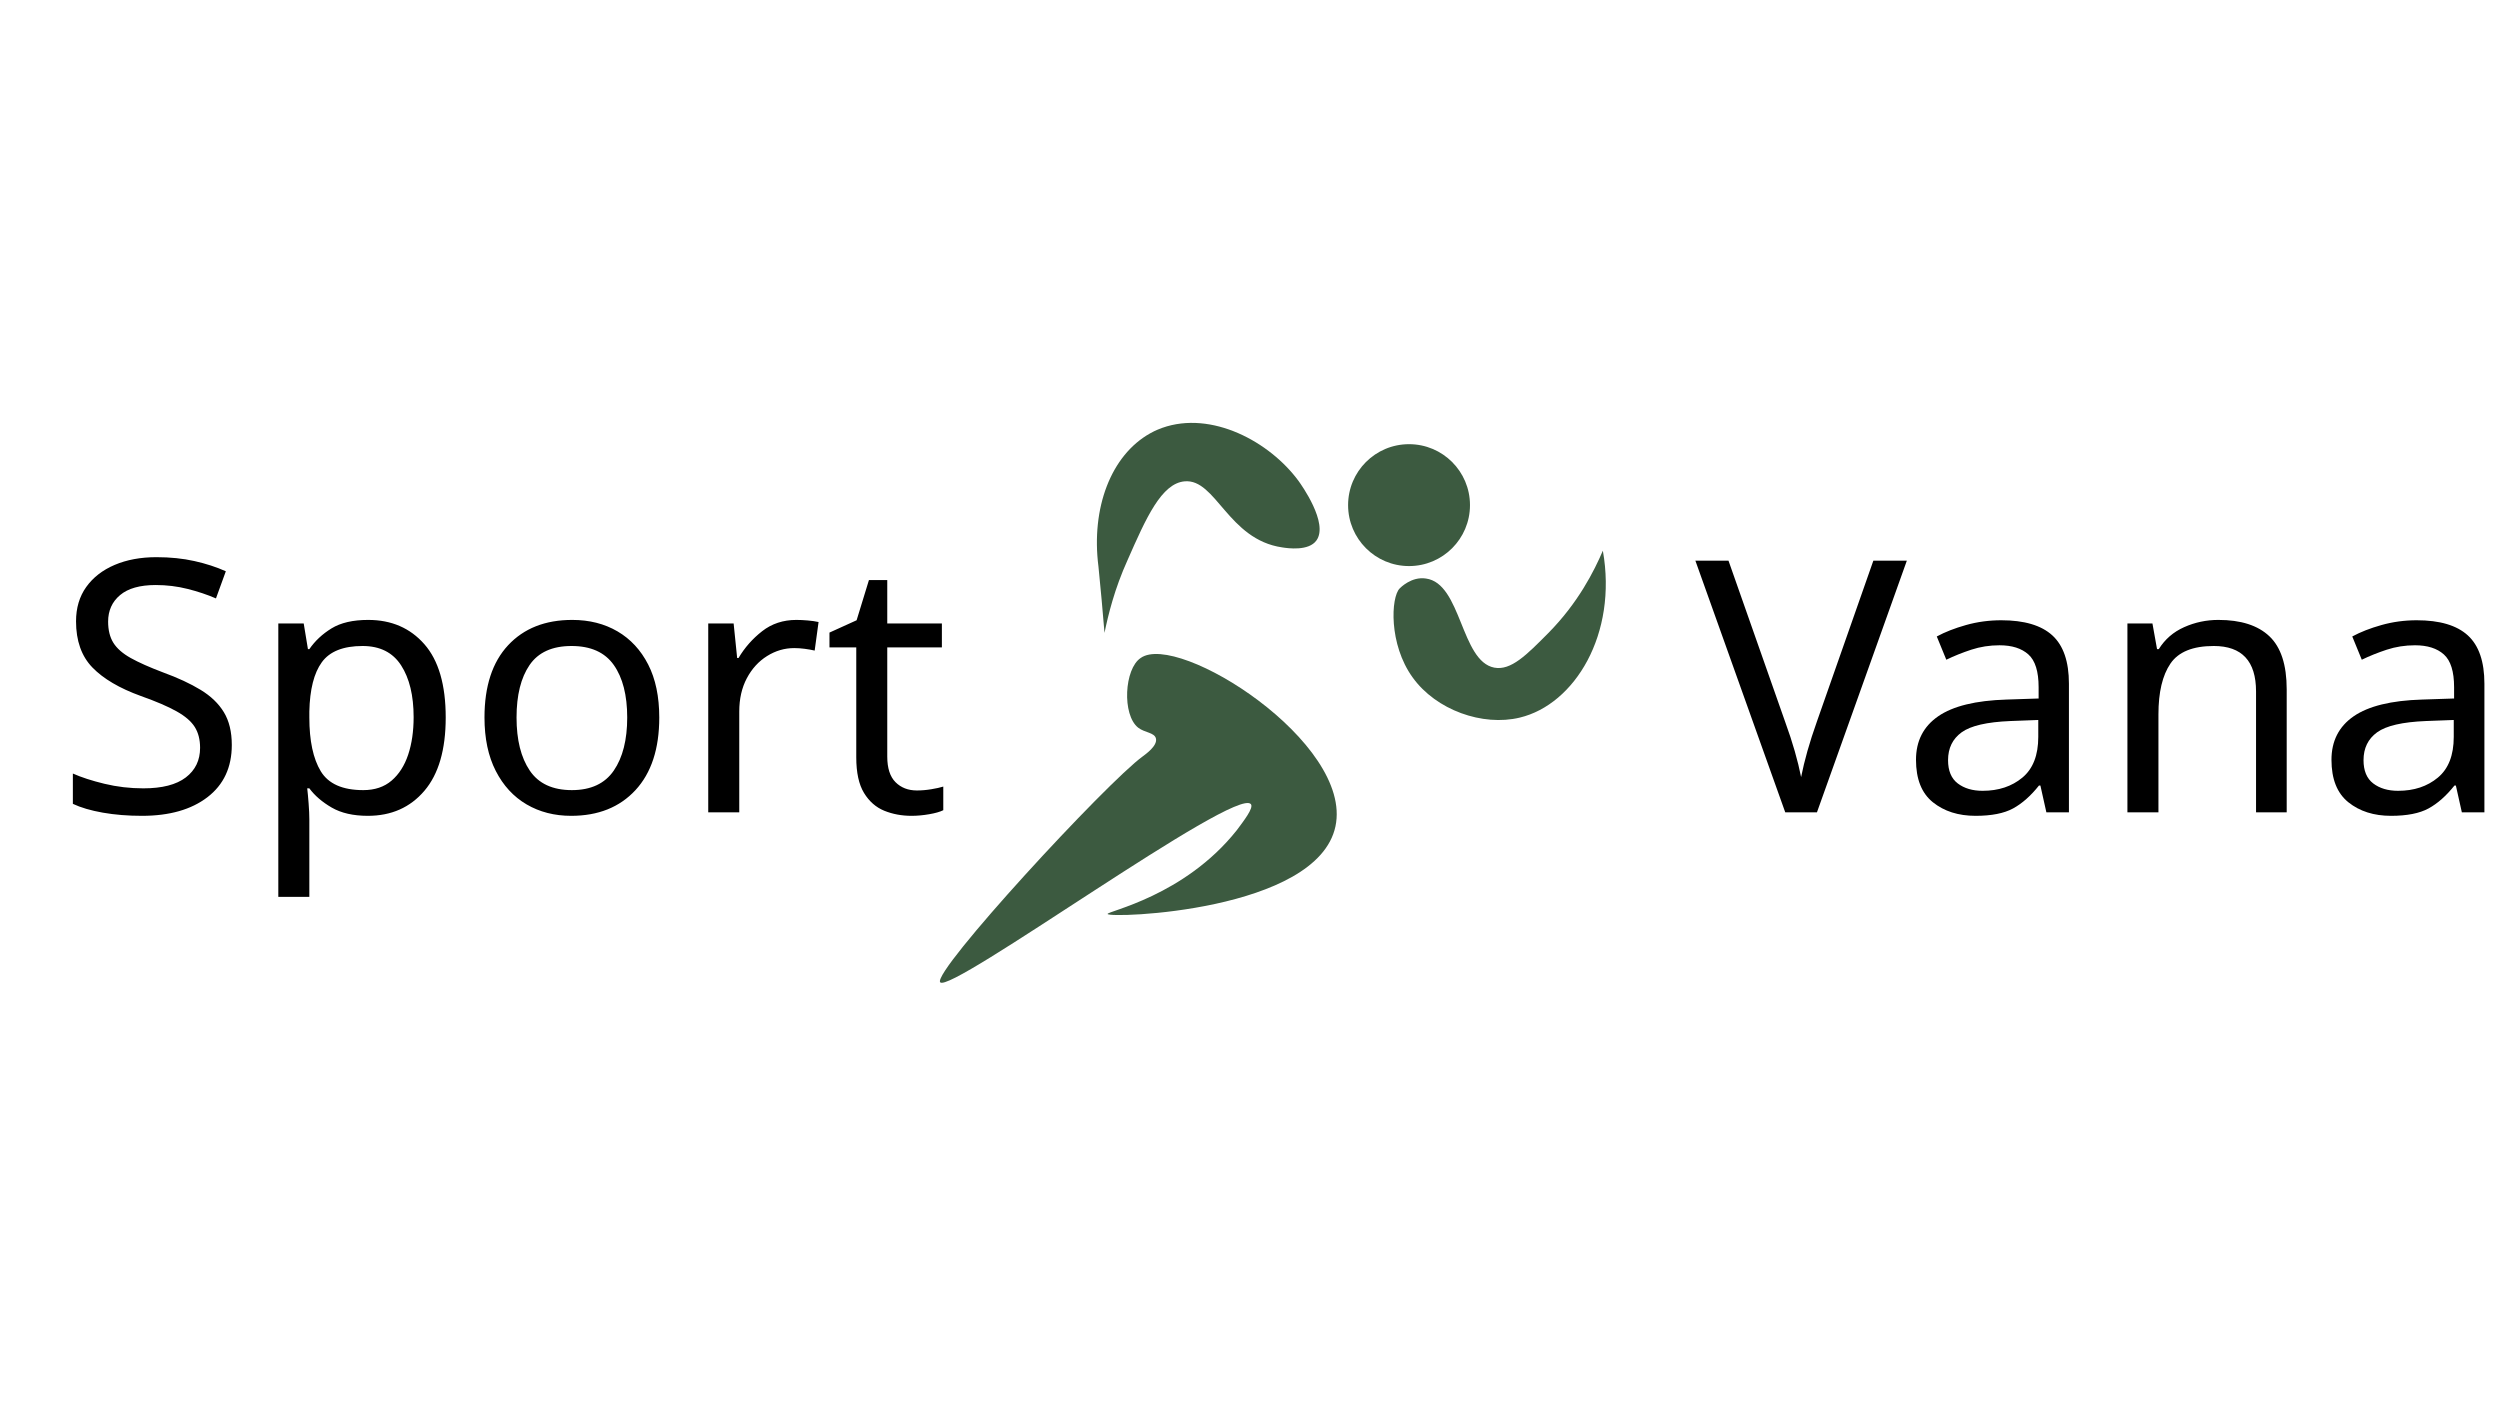
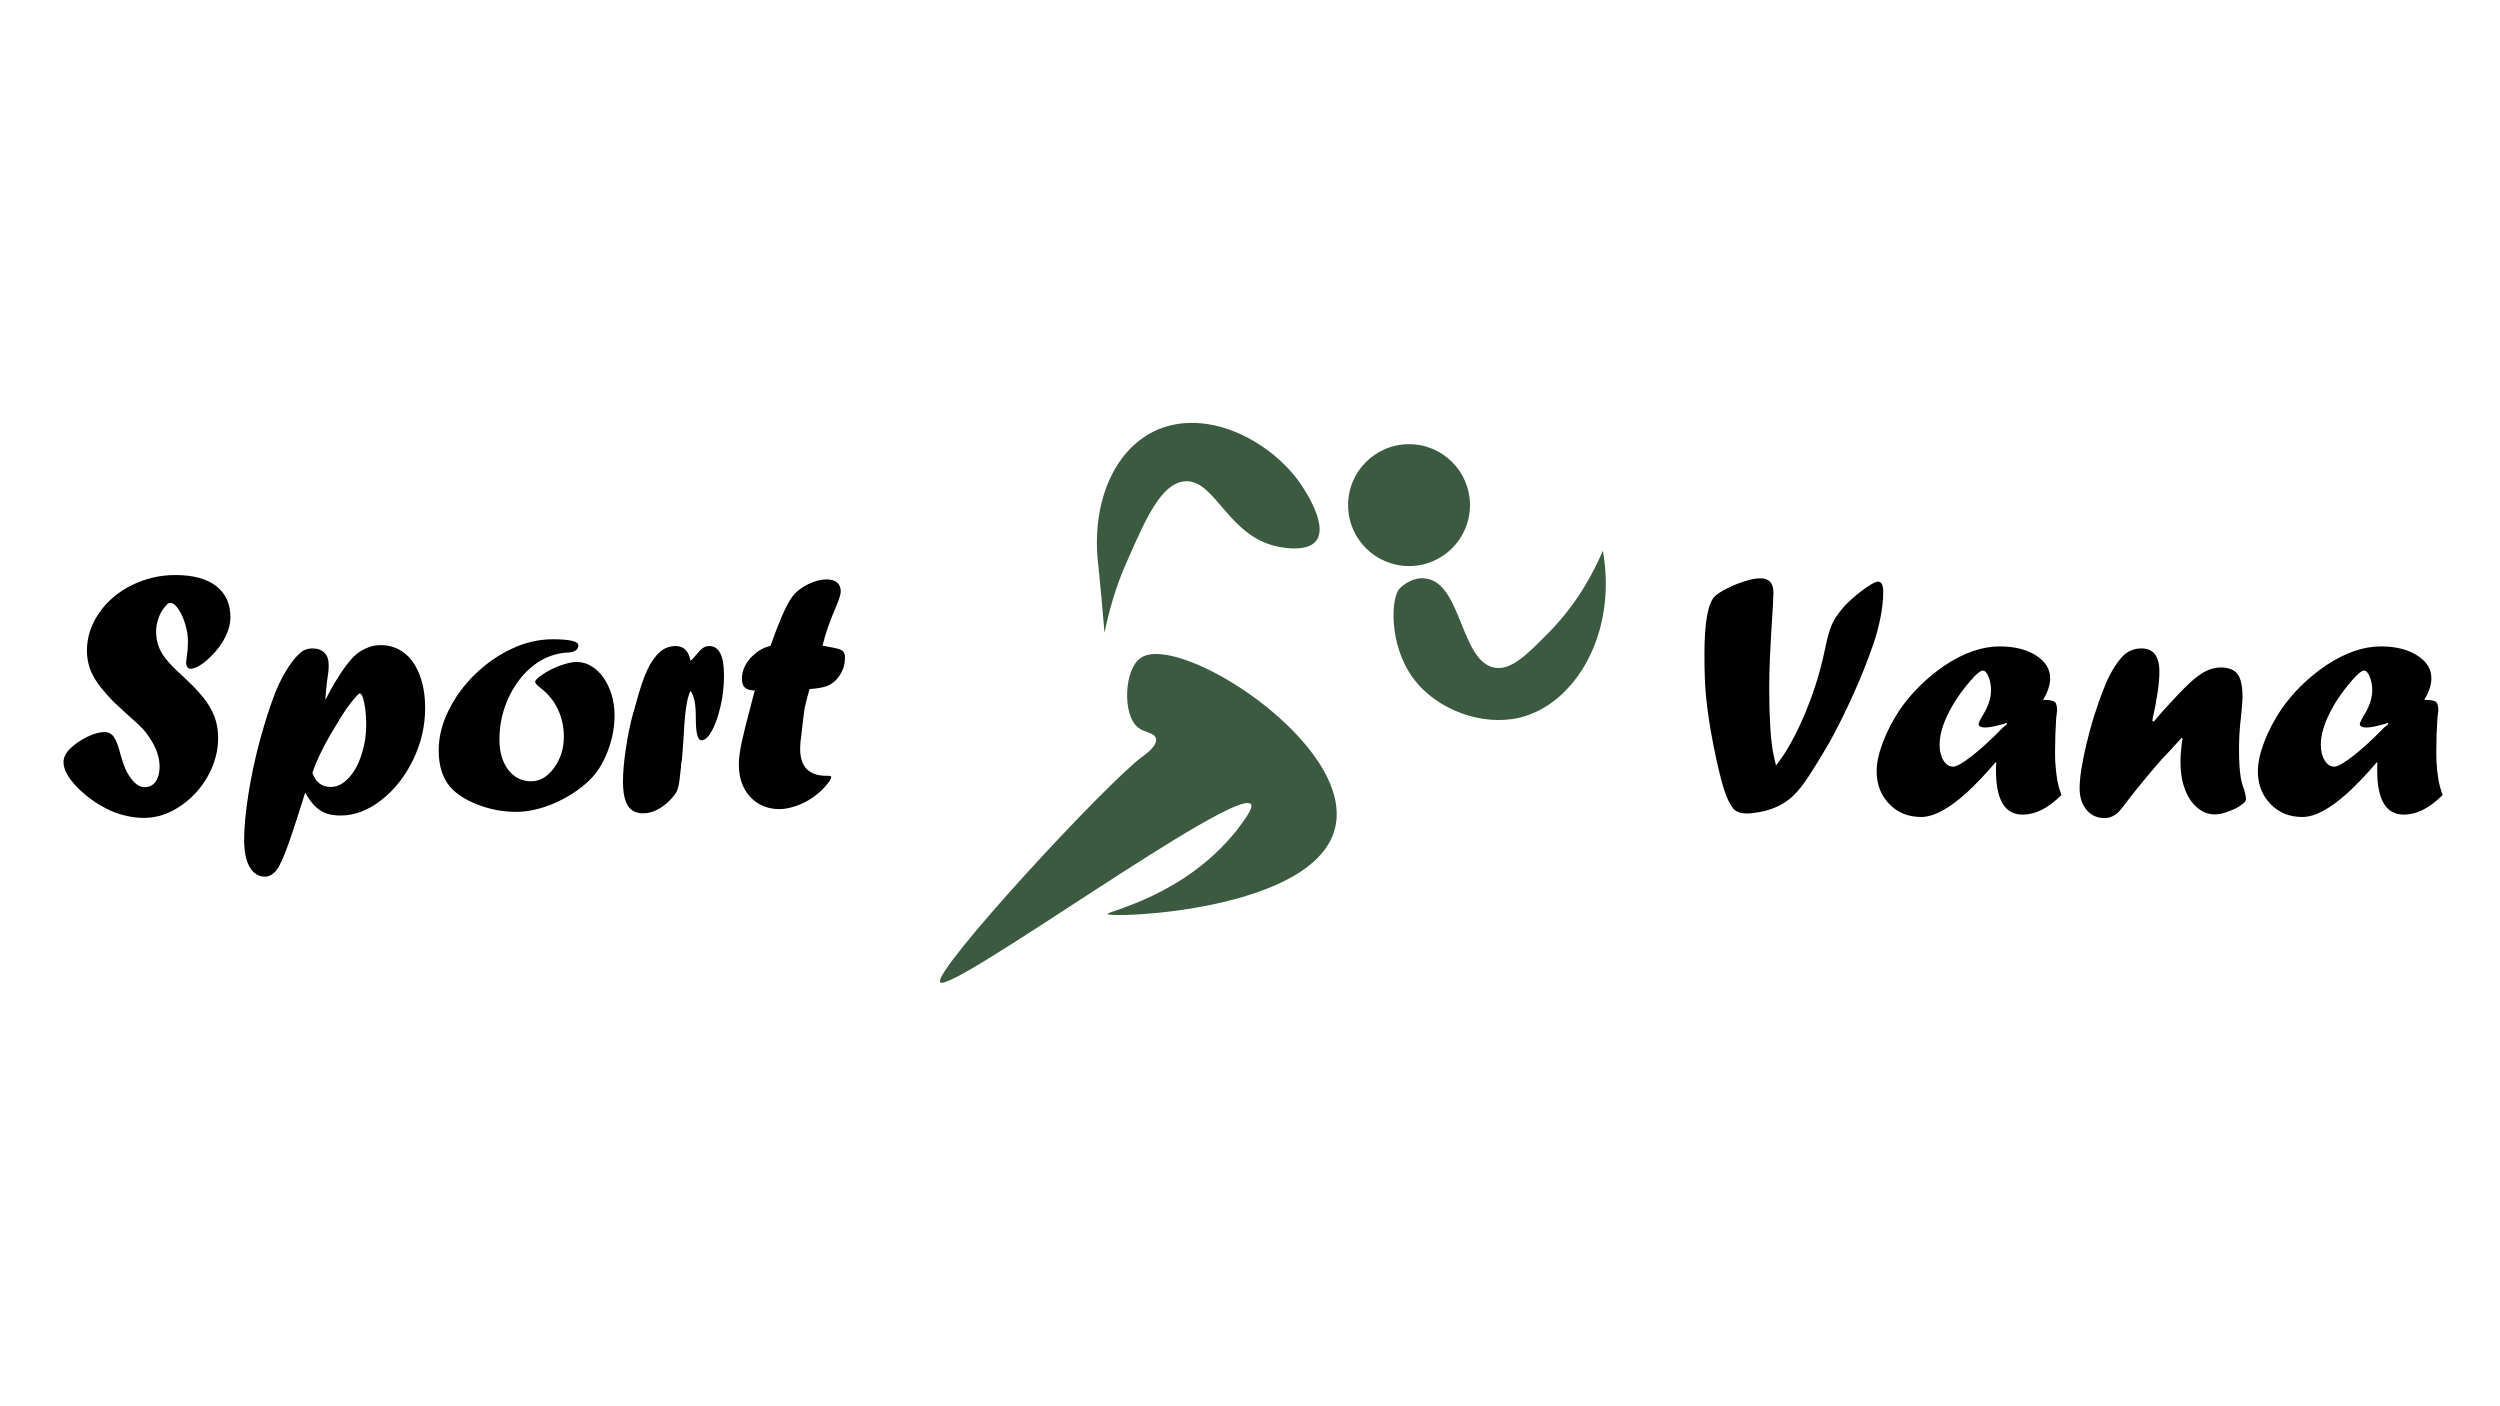
<svg xmlns="http://www.w3.org/2000/svg" version="1.1" id="Слой_1" x="0px" y="0px" viewBox="0 0 1366 768" style="enable-background:new 0 0 1366 768;" xml:space="preserve">
  <style type="text/css">
- 	.st0{font-family:'Forte';}
- 	.st1{font-size:192.55px;}
- 	.st2{fill:#3c5a40;}
+ 	.st0{enable-background:new    ;}
+ 	.st1{fill:#3C5A40;}
</style>
-   <text transform="matrix(1 0 0 1 30 443.8475)" class="st0 st1">Sport</text>
+   <g class="st0">
+     <path d="M62.2,383.6c-5.4-5.5-9.2-10.3-11.4-14.5c-2.2-4.2-3.3-8.8-3.3-13.6c0-7.3,2.2-14.1,6.6-20.5c4.4-6.4,10.3-11.5,17.8-15.2   s15.4-5.6,23.9-5.6c9.7,0,17.1,2,22.3,6c5.2,4,7.8,9.7,7.8,17c0,3.5-0.9,7.1-2.8,10.9s-4.5,7.3-7.8,10.5c-2.3,2.3-4.4,4-6.3,5.1   c-1.9,1.2-3.6,1.7-4.9,1.7c-1.6,0-2.4-1.3-2.4-3.8c0,0.1,0.1-0.9,0.4-2.9c0.4-2.9,0.6-5.6,0.6-7.9c0-3.3-0.5-6.5-1.5-9.8   c-1-3.3-2.2-6-3.8-8.3c-1.5-2.2-3-3.3-4.4-3.3c-0.7,0-1.5,0.5-2.4,1.6c-1.7,1.8-3,3.9-3.9,6.5c-0.9,2.6-1.4,5-1.4,7.3   c0,2.8,0.4,5.4,1.2,7.9c0.8,2.4,2.2,4.9,4.2,7.4c2,2.5,4.7,5.3,8,8.3c5.3,4.8,9.3,8.9,12.2,12.5c2.9,3.6,4.9,7.1,6.3,10.7   c1.3,3.5,2,7.4,2,11.5c0,7.3-1.9,14.3-5.7,21.1c-3.8,6.8-8.9,12.2-15.2,16.4c-6.3,4.2-12.8,6.3-19.5,6.3c-6.4,0-12.6-1.4-18.7-4.1   c-6.1-2.8-11.8-6.7-17.1-11.8c-5.5-5.5-8.3-10.3-8.3-14.5c0-2.6,1.2-5.1,3.7-7.5c2.5-2.5,5.6-4.6,9.3-6.4c3.7-1.8,6.8-2.6,9.3-2.6   c1.4,0,2.7,0.4,3.7,1.1c1,0.7,1.9,1.9,2.7,3.7c0.8,1.7,1.6,4.1,2.3,7c1.2,4.2,2.3,7.3,3.3,9.4c1,2,2.4,4.1,4.2,6.1   c1.9,1.9,3.9,2.8,5.9,2.8c2.5,0,4.5-1,5.9-3c1.4-2,2.2-4.7,2.2-8.1c0-5.4-1.9-10.8-5.7-16.2c-1.1-1.8-2.4-3.4-3.7-4.8   c-1.3-1.4-4.3-4.1-8.8-8.1C67.4,388.4,65.2,386.4,62.2,383.6z" />
+     <path d="M177.9,382.2l2.9-5.5c2.8-4.9,5.3-8.9,7.7-12.2c2.4-3.2,4.4-5.6,6.3-7.1c1.8-1.5,4-2.7,6.5-3.7c2.1-0.8,4.3-1.2,6.8-1.2   c4.8,0,9,1.4,12.7,4.2c3.7,2.8,6.5,6.9,8.5,12.1c2,5.3,3,11.3,3,18.1c0,9.8-2.2,19.3-6.6,28.3c-4.4,9.1-10.2,16.4-17.4,22   c-7.2,5.6-14.6,8.4-22.2,8.4c-4.5,0-8.2-0.9-11.1-2.8c-3-1.9-5.7-5.1-8.2-9.7l-0.6,1.6l-0.6,2.1c-4.1,13.1-7.3,22.7-9.7,28.9   c-2.4,6.2-4.5,10-6.3,11.3c-1.4,1.3-3,2-4.8,2c-3.6,0-6.4-1.8-8.4-5.3c-2-3.5-3-8.4-3-14.8c0-6.9,0.8-15.2,2.3-24.8   c1.5-9.7,3.6-19.5,6.3-29.5c2.7-10,5.6-19.1,8.9-27.4c2.1-5,4.5-9.4,7-13.2c2.6-3.8,5-6.5,7.3-8.2c1.7-1,3.5-1.5,5.4-1.5   c2.9,0,5.1,0.8,6.7,2.4c1.6,1.6,2.3,3.8,2.3,6.7c0,2.5-0.3,5.2-0.8,8.1c-0.4,2.9-0.7,6.2-1,10L177.9,382.2z M170.7,422.3   c1.8,5.1,5.1,7.7,10,7.7c3.4,0,6.7-1.6,9.6-4.7c3-3.1,5.4-7.3,7.1-12.6c1.8-5.3,2.7-10.9,2.7-16.7c0-4.6-0.4-8.6-1.1-12   c-0.7-3.4-1.5-5.1-2.4-5.1c-0.6,0-2.2,1.7-4.8,5c-2.6,3.3-5.1,7.2-7.7,11.6c-5.3,8.5-9.2,16-11.9,22.6   C171.6,419.8,171.1,421.2,170.7,422.3z" />
+     <path d="M302,349.3c9.3,0,14,1.1,14,3.3c0,2.5-2.1,3.9-6.3,4c-5.1,0.3-9.8,1.8-14.2,4.3c-4.4,2.6-8.3,6.1-11.7,10.5   c-3.4,4.5-6.1,9.5-8,15c-1.9,5.6-2.9,11.5-2.9,17.7c0,6.8,1.6,12.3,4.8,16.5c3.2,4.2,7.4,6.3,12.5,6.3c4.8,0,8.9-2.4,12.5-7.3   s5.4-10.6,5.4-17.1c0-5.3-1.1-10.3-3.3-15c-2.2-4.7-5.5-8.6-9.7-11.8c-1.8-1.4-2.7-2.5-2.7-3.1c0-0.9,1.3-2.2,3.9-4   c2.9-1.9,6.1-3.6,9.7-4.9c3.6-1.3,6.6-2,9-2c2.8,0,5.5,0.7,8,2.2c2.5,1.5,4.8,3.6,6.7,6.3c1.9,2.7,3.4,5.9,4.5,9.4   c1,3.5,1.6,7.3,1.6,11.3c0,6.6-1.3,13.2-3.8,19.7c-2.5,6.5-5.8,11.7-9.9,15.7c-5.3,5.1-11.6,9.2-19,12.5   c-7.4,3.2-14.5,4.8-21.2,4.8c-6.5,0-13-1.1-19.4-3.4c-6.4-2.3-11.5-5.2-15.3-8.9c-5-5-7.5-12.1-7.5-21.3c0-7.3,1.8-14.5,5.4-21.8   c3.6-7.3,8.4-13.9,14.5-19.8c6.1-5.9,12.8-10.6,20.2-14C287,351,294.5,349.3,302,349.3z" />
+     <path d="M372.6,415.2l-0.4,1.9c0,1.1-0.1,2.6-0.4,4.6c-0.3,3.1-0.6,5.6-1,7.5c-0.4,1.9-1.1,3.6-2,4.8c-0.9,1.3-2.1,2.6-3.6,4.1   c-4.6,4.2-9.2,6.3-13.8,6.3c-3.8,0-6.5-1.4-8.3-4.1c-1.8-2.8-2.7-7.2-2.7-13.4c0-4.9,0.5-10.9,1.6-18.1c1.1-7.2,2.4-13.6,4-19.3   l0.8-2.4c0-0.4,0.2-1.2,0.6-2.4c2.3-8.5,4.4-14.8,6.4-18.9c1.9-4.1,4.3-7.4,7.1-9.9c2.4-1.9,5.2-2.9,8.3-2.9c4.4,0,7.1,2.7,8.1,8.1   c0.9-0.8,1.7-1.6,2.5-2.6c1.8-2.2,3.2-3.7,4.2-4.4c1-0.7,2.2-1.1,3.5-1.1c5.4,0,8.1,5.3,8.1,16c0,5.8-0.6,11.5-1.9,16.9   c-1.3,5.5-2.8,9.9-4.7,13.4c-1.9,3.4-3.8,5.2-5.7,5.2c-2.1,0-3.1-3.9-3.1-11.8c0-4.1-0.2-7.4-0.7-9.7s-1.2-4.2-2.2-5.5   c-1.9,3.5-3.1,11.5-3.7,24.1C373.1,408.7,372.8,413.3,372.6,415.2z" />
+     <path d="M421,352.9l0.4-1.1c4.1-11.7,7.7-19.9,10.7-24.6c1.4-2.3,3.5-4.3,6-6c4.8-3.1,9.4-4.6,13.6-4.6c2.5,0,4.4,0.6,5.7,1.7   c1.3,1.1,2,2.8,2,4.9c0,1.4-0.9,4.4-2.8,8.8c-3.2,7.4-5.6,14.3-7.2,20.8c1.1,0.1,2.1,0.3,3.1,0.6c3.8,0.6,6.2,1.2,7.4,1.9   s1.8,2,1.8,3.9c0,3.3-0.8,6.4-2.5,9.2c-1.7,2.8-3.9,4.9-6.7,6.2c-2.1,0.9-5.4,1.6-10.1,1.9c-0.8,2.4-1.7,5.8-2.7,10.1   c-0.6,3.8-1.2,9-1.9,15.6c-0.4,2.4-0.6,4.7-0.6,6.9c0,9.9,4.8,14.8,14.4,14.8h0.6h0.3c1.1,0,1.7,0.2,1.7,0.6c0,1-1.1,2.7-3.2,5.1   c-2.1,2.4-4.5,4.5-7.1,6.3c-2.8,1.9-5.8,3.4-9,4.5c-3.3,1.1-6.2,1.7-8.9,1.7c-6.6,0-11.9-2.2-16.1-6.7c-4.1-4.5-6.2-10.3-6.2-17.7   c0-3.1,0.5-7.2,1.6-12.3c1.1-5.1,2.8-11.9,5.1-20.4c0.4-1.5,0.8-3.1,1.2-4.7c0.4-1.7,0.7-2.6,0.8-3c-2.5-0.1-4.3-0.6-5.4-1.6   c-1.1-1-1.6-2.6-1.6-4.9c0-3.9,1.5-7.7,4.6-11.2C413.4,356,416.9,353.8,421,352.9z" />
+   </g>
  <g>
-     <circle class="st2" cx="769.9" cy="276" r="33.3" />
-     <path class="st2" d="M719.3,295.3c6.8-9.4-8.4-30.6-9.7-32.4c-15.8-21.6-47.6-38.7-74.6-29.1c-3.6,1.3-5.9,2.6-6.6,3   c-21.4,12-32.3,40.8-28.2,72.8c1.2,12,2.3,24,3.3,36.2c2-9.7,5.4-23.9,12.7-40c10-22.7,18.4-41.7,31.1-42.8   c17.1-1.5,23.7,31.8,53.3,36.1C703.7,299.6,715.1,301.2,719.3,295.3z" />
-     <path class="st2" d="M764.8,321.5c-4.8,4.8-6.1,30.5,7.1,48.7c12.8,17.8,38.2,26.8,58.5,21.9c30-7.2,53.5-45.6,45.4-91.2   c-4.8,11.2-13.5,28.5-29.8,45c-11.9,12-20.4,20.6-29.5,18.9c-18.4-3.5-17.9-46.1-37.4-48.7C771.2,314.9,765.1,321.2,764.8,321.5z" />
-     <path class="st2" d="M621.9,397.6c3.6,2.8,8.9,2.6,9.7,5.9c1,4-5.8,8.7-7.1,9.7c-19.8,14.3-115.1,117.6-110.8,123.5   c5.3,6.9,161.7-107.4,169.8-97.3c1.6,2.1-4,9.2-7.7,14.2c-28.7,36.2-71.1,44.3-70.6,45.8c0.7,2.5,114.6-1.2,124.5-47.9   c9.7-45.8-86-106.4-106.4-92C614.3,365.4,613,390.6,621.9,397.6z" />
+     <circle class="st1" cx="769.9" cy="276" r="33.3" />
+     <path class="st1" d="M719.3,295.3c6.8-9.4-8.4-30.6-9.7-32.4c-15.8-21.6-47.6-38.7-74.6-29.1c-3.6,1.3-5.9,2.6-6.6,3   c-21.4,12-32.3,40.8-28.2,72.8c1.2,12,2.3,24,3.3,36.2c2-9.7,5.4-23.9,12.7-40c10-22.7,18.4-41.7,31.1-42.8   c17.1-1.5,23.7,31.8,53.3,36.1C703.7,299.6,715.1,301.2,719.3,295.3z" />
+     <path class="st1" d="M764.8,321.5c-4.8,4.8-6.1,30.5,7.1,48.7c12.8,17.8,38.2,26.8,58.5,21.9c30-7.2,53.5-45.6,45.4-91.2   c-4.8,11.2-13.5,28.5-29.8,45c-11.9,12-20.4,20.6-29.5,18.9c-18.4-3.5-17.9-46.1-37.4-48.7C771.2,314.9,765.1,321.2,764.8,321.5z" />
+     <path class="st1" d="M621.9,397.6c3.6,2.8,8.9,2.6,9.7,5.9c1,4-5.8,8.7-7.1,9.7c-19.8,14.3-115.1,117.6-110.8,123.5   c5.3,6.9,161.7-107.4,169.8-97.3c1.6,2.1-4,9.2-7.7,14.2c-28.7,36.2-71.1,44.3-70.6,45.8c0.7,2.5,114.6-1.2,124.5-47.9   c9.7-45.8-86-106.4-106.4-92C614.3,365.4,613,390.6,621.9,397.6z" />
  </g>
-   <text transform="matrix(1 0 0 1 926.3616 443.8475)" class="st0 st1">Vana</text>
+   <g class="st0">
+     <path d="M1008.8,330.1c3.6-3.4,7-6.4,10.4-8.7c3.4-2.4,5.7-3.6,6.9-3.6c1.9,0,2.9,1.8,2.9,5.5c0,4.3-0.5,9-1.5,14.1   c-1,5-2.3,10-4,14.8c-2.8,8.2-6.4,17.3-10.9,27.3c-4.5,10-8.9,18.8-13.2,26.5c-2.8,4.8-6.3,10.7-10.7,17.5   c-3.4,5.3-6.5,9.1-9.2,11.6c-2.7,2.5-5.8,4.5-9.5,6.1c-3.3,1.3-6.1,2.1-8.5,2.5c-2.9,0.5-5.2,0.8-7,0.8c-3.1,0-5.5-0.8-7.1-2.3   c-1.9-2.1-3.7-5.7-5.4-10.8c-1.9-6.3-3.9-14.5-5.9-24.8c-2-10.3-3.3-19.2-4-26.8c-0.5-5.3-0.8-12.7-0.8-22.2   c0-17.4,1.9-27.9,5.6-31.7c1.3-1.3,3.8-2.9,7.4-4.7c3.6-1.8,7.2-3.1,10.7-4.1c2.8-0.8,5.1-1.1,7-1.1c4.6,0,7,2.6,7,7.7   c0,2.7-0.3,7.9-0.8,15.6c-1,15.5-1.5,27.7-1.5,36.6c0,15.4,0.7,27,2,34.7c0.8,3.7,1.3,6.3,1.7,7.7c2.4-3.1,4.4-6,6-8.7   c1.6-2.7,3.2-5.5,4.7-8.5c3.1-6.3,5.2-11.1,6.5-14.6c4-9.8,7.1-20.2,9.4-31c1.5-7.7,3.2-13.2,5.1-16.6   C1003.7,336.2,1005.9,333.2,1008.8,330.1z" />
+     <path d="M1090.8,416.5v0.4l-0.4-0.4c-5.8,6.8-11.2,12.4-16,16.8c-4.9,4.4-9.3,7.6-13.4,9.8c-4.1,2.2-7.9,3.3-11.3,3.3   c-7,0-12.8-2.3-17.4-7.1c-4.6-4.7-6.9-10.7-6.9-17.9c0-4.5,1.1-9.7,3.4-15.8c2.3-6.1,5.4-12,9.3-17.9c6.6-9.5,14.9-17.6,24.8-24.3   c10.3-6.8,20.2-10.2,29.7-10.2c8,0,14.6,1.6,19.8,4.9c5.2,3.3,7.8,7.4,7.8,12.5c0,3.7-1.3,7.6-3.9,11.8c3.4,0,5.5,0.4,6.4,1.1   c0.9,0.7,1.3,2.4,1.3,5c0-0.2-0.2,1-0.5,3.9c-0.4,6.2-0.6,12-0.6,17.4c0,2.8,0,5,0.1,6.4c0.1,1.4,0.2,3.1,0.4,5   c0.2,1.9,0.4,3.4,0.6,4.5c0.5,2.9,1.3,5.9,2.4,8.7c-3.8,3.7-7.4,6.4-10.8,8.1c-3.4,1.7-7,2.6-10.5,2.6c-9.7,0-14.5-8.1-14.5-24.3   C1090.6,419,1090.7,417.6,1090.8,416.5z M1096.4,395l-1.8,0.6c-4.5,1.3-7.8,1.9-9.8,1.9c-2.4,0-3.7-0.6-3.7-1.9   c0-0.4,0.5-1.6,1.5-3.5c3.5-5.3,5.3-10.3,5.3-15c0-2.7-0.5-5.2-1.4-7.4c-0.9-2.2-2-3.3-3.1-3.3c-1,0-2.5,1.1-4.6,3.2   c-5.8,6.3-10.5,12.8-13.9,19.5c-3.4,6.6-5.1,12.6-5.1,17.8c0,3.4,0.7,6.3,2.1,8.6c1.4,2.3,3.2,3.4,5.3,3.4c1.8,0,5.2-1.9,10.2-5.8   c5-3.9,10.6-9,16.8-15.4l2.5-2.1L1096.4,395z" />
+     <path d="M1176.8,394.3l5.7-6.6c5.7-6.3,10.3-11.1,13.6-14.2c3.3-3.1,6.4-5.4,9-6.7s5.4-2.1,8.1-2.1c4.4,0,7.6,1.2,9.4,3.6   c1.8,2.4,2.7,6.5,2.7,12.4c0,2.4-0.3,6-0.8,10.8c-0.8,6.3-1.1,12.3-1.1,17.9c0,6.3,0.3,11.3,0.9,15.2c0.4,2.4,1.1,4.8,2,7.1   c0.6,2.3,0.9,3.8,0.9,4.6c0,1-0.4,1.8-1.1,2.4c-1.9,1.7-4.5,3.2-7.7,4.4c-3.2,1.3-5.9,1.9-8.1,1.9c-3.6,0-6.8-1.2-9.7-3.7   c-2.9-2.4-5.2-5.8-6.8-10.2c-1.6-4.3-2.4-9.2-2.4-14.7c0-3.6,0.4-7.9,1.1-12.9l-0.4-0.4c-2.7,3-4.9,5.4-6.5,7.1   c-1.7,1.8-3.2,3.4-4.7,5c-7,8-13,15.3-17.9,21.7c-1.9,2.5-3.6,4.7-5.2,6.6c-2.3,2.3-5,3.5-7.9,3.5c-4,0-7.3-1.5-9.8-4.5   c-2.5-3-3.8-6.9-3.8-11.7c0-2.9,0.3-6.5,1-10.8c0.7-4.3,1.6-8.8,2.8-13.7c1.2-4.9,2.5-9.9,4.1-15c1.6-5.1,3.3-10,5.2-14.7   c2.9-7.7,6.4-13.7,10.5-18.1c2.8-2.8,6.2-4.2,10.2-4.2c6.5,0,9.8,4.2,9.8,12.7c0,6.2-1.3,15.1-3.9,26.7L1176.8,394.3z" />
+     <path d="M1299.1,416.5v0.4l-0.4-0.4c-5.8,6.8-11.2,12.4-16,16.8c-4.9,4.4-9.3,7.6-13.4,9.8c-4.1,2.2-7.9,3.3-11.3,3.3   c-7,0-12.8-2.3-17.4-7.1c-4.6-4.7-6.9-10.7-6.9-17.9c0-4.5,1.1-9.7,3.4-15.8c2.3-6.1,5.4-12,9.3-17.9c6.6-9.5,14.9-17.6,24.8-24.3   c10.3-6.8,20.2-10.2,29.7-10.2c8,0,14.6,1.6,19.8,4.9c5.2,3.3,7.8,7.4,7.8,12.5c0,3.7-1.3,7.6-3.9,11.8c3.4,0,5.5,0.4,6.4,1.1   c0.9,0.7,1.3,2.4,1.3,5c0-0.2-0.2,1-0.5,3.9c-0.4,6.2-0.6,12-0.6,17.4c0,2.8,0,5,0.1,6.4c0.1,1.4,0.2,3.1,0.4,5   c0.2,1.9,0.4,3.4,0.6,4.5c0.5,2.9,1.3,5.9,2.4,8.7c-3.8,3.7-7.4,6.4-10.8,8.1c-3.4,1.7-7,2.6-10.5,2.6c-9.7,0-14.5-8.1-14.5-24.3   C1298.9,419,1298.9,417.6,1299.1,416.5z M1304.7,395l-1.8,0.6c-4.5,1.3-7.8,1.9-9.8,1.9c-2.4,0-3.7-0.6-3.7-1.9   c0-0.4,0.5-1.6,1.5-3.5c3.5-5.3,5.3-10.3,5.3-15c0-2.7-0.5-5.2-1.4-7.4c-0.9-2.2-2-3.3-3.1-3.3c-1,0-2.5,1.1-4.6,3.2   c-5.8,6.3-10.5,12.8-13.9,19.5c-3.4,6.6-5.1,12.6-5.1,17.8c0,3.4,0.7,6.3,2.1,8.6c1.4,2.3,3.2,3.4,5.3,3.4c1.8,0,5.2-1.9,10.2-5.8   c5-3.9,10.6-9,16.8-15.4l2.5-2.1L1304.7,395z" />
+   </g>
</svg>
